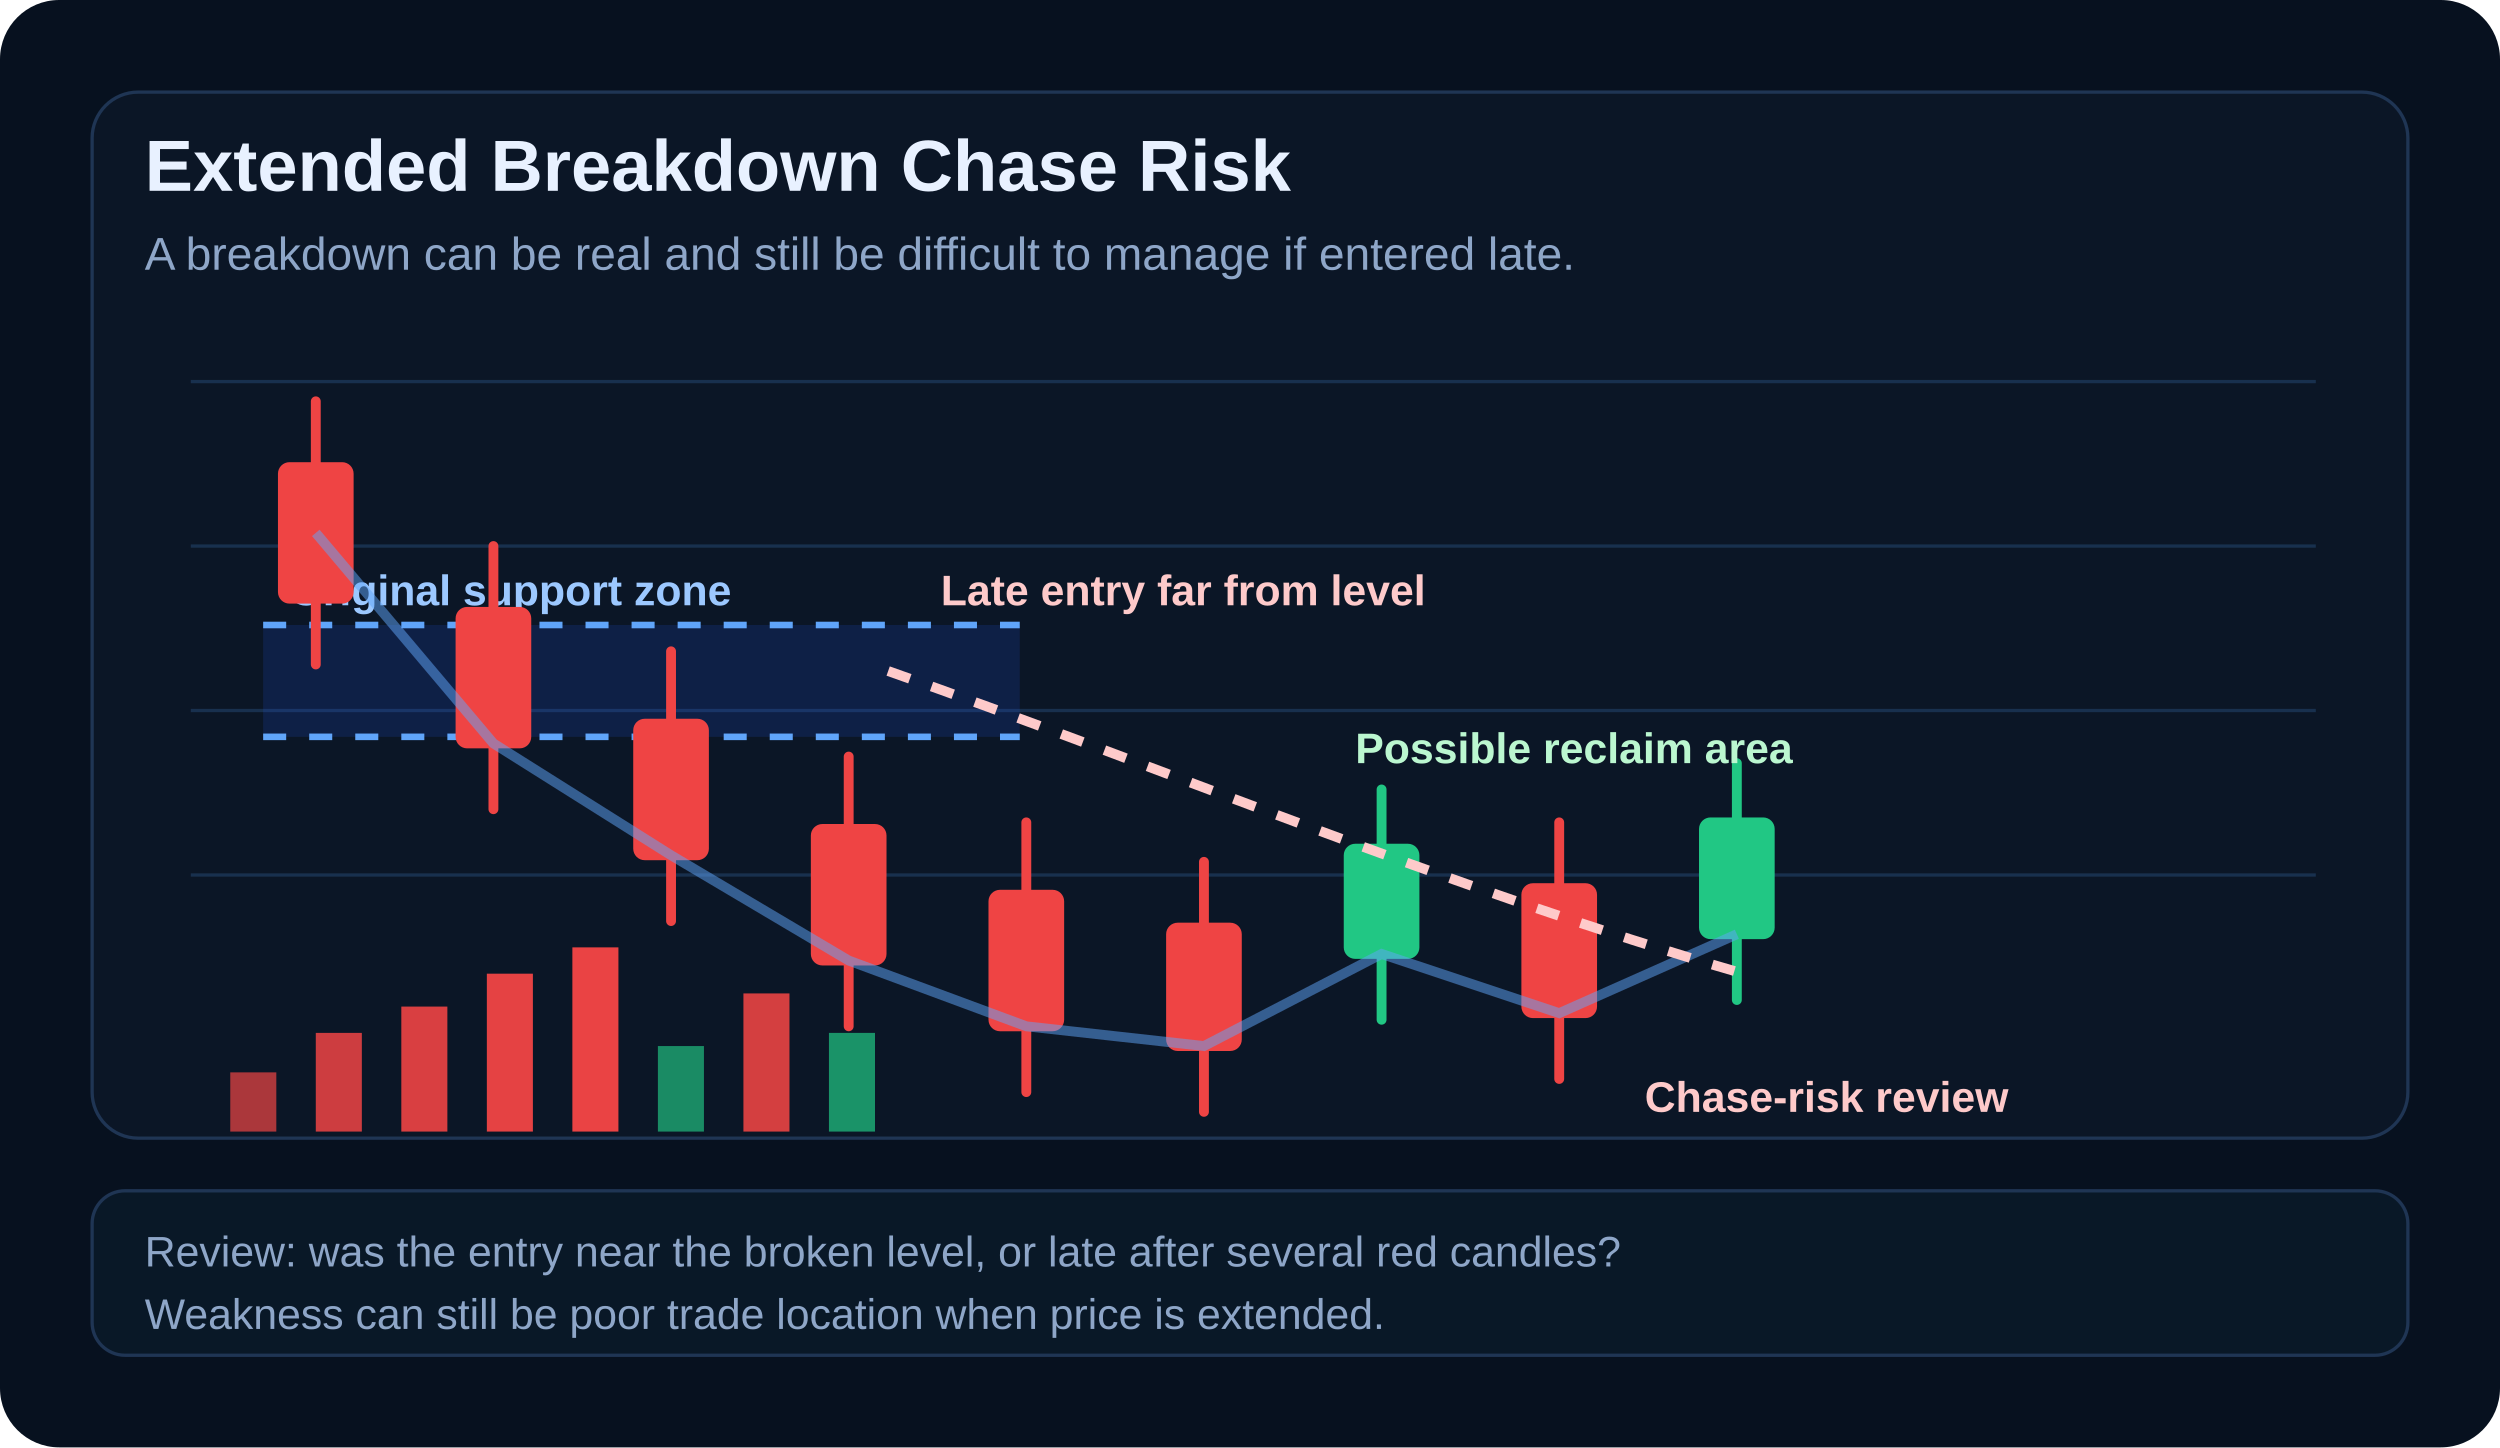
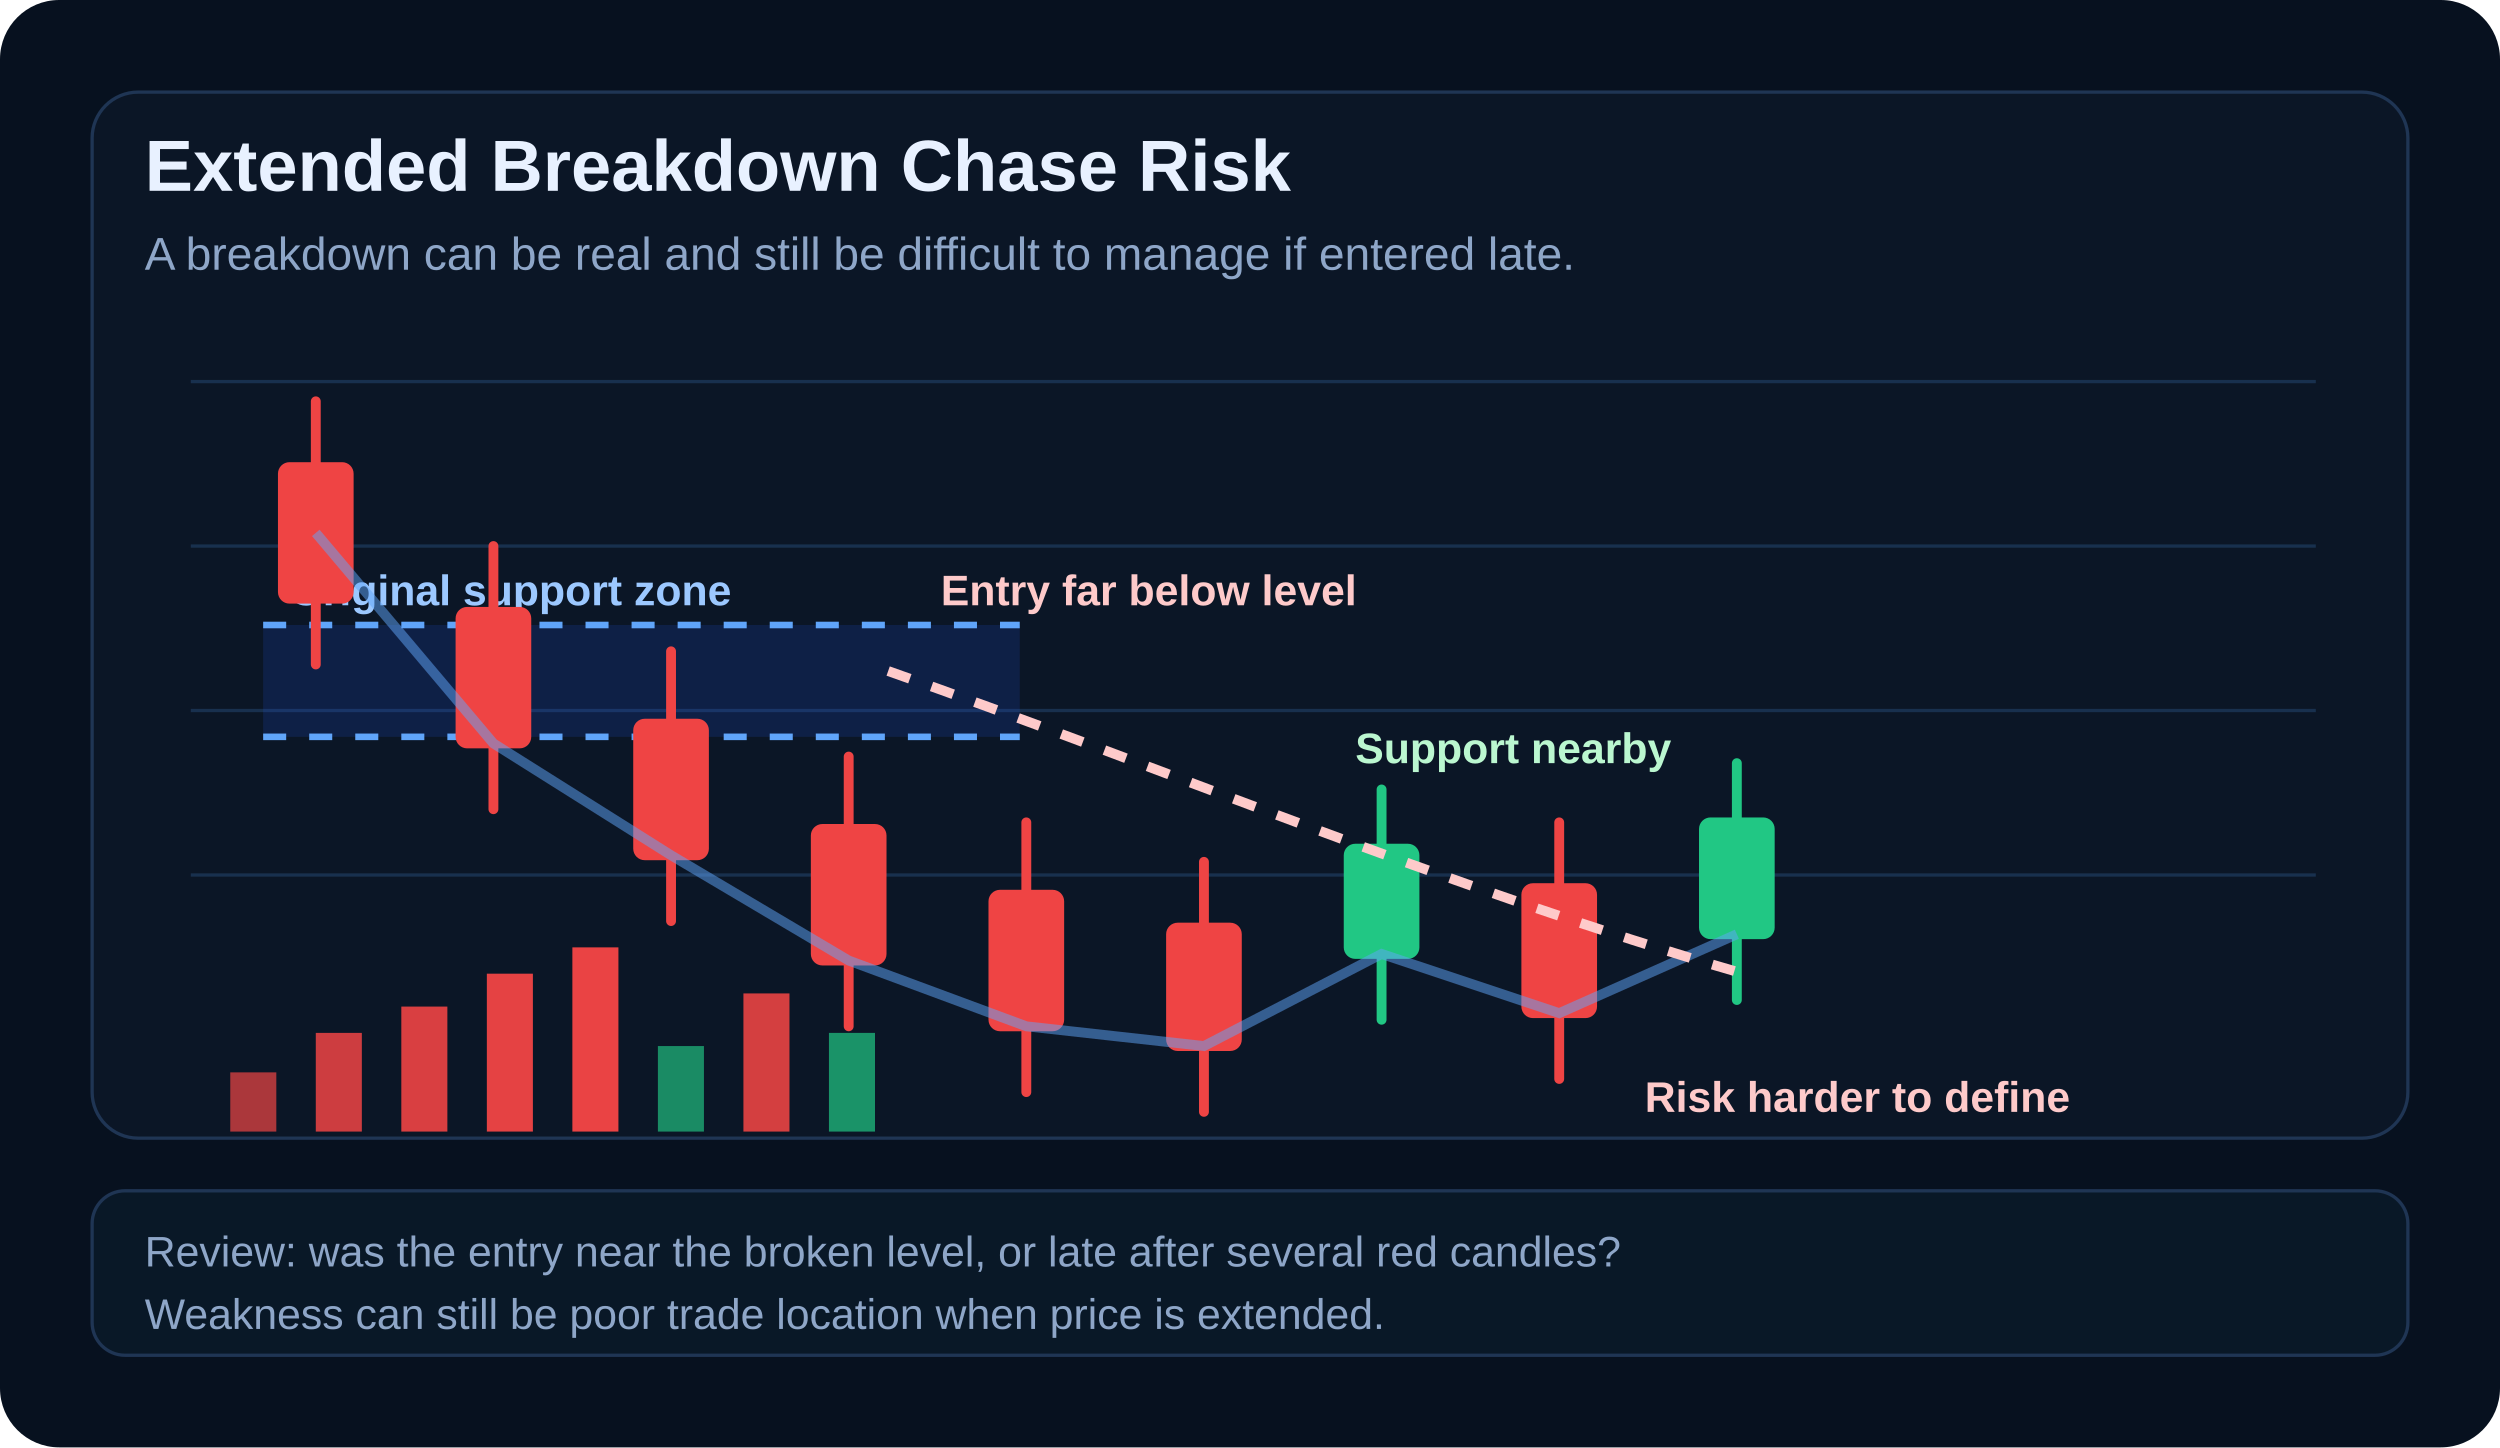
<svg xmlns="http://www.w3.org/2000/svg" viewBox="0 0 760 440" role="img" aria-labelledby="title desc">
  <rect width="760" height="440" rx="18" fill="#07111f" />
  <rect x="28" y="28" width="704" height="318" rx="14" fill="#0b1626" stroke="#1f3554" />
  <text x="44" y="58" fill="#e8f1ff" font-family="Arial, sans-serif" font-size="22" font-weight="700">Extended Breakdown Chase Risk</text>
  <text x="44" y="82" fill="#8ea6c8" font-family="Arial, sans-serif" font-size="14">A breakdown can be real and still be difficult to manage if entered late.</text>
  <g stroke="#18304e" stroke-width="1">
    <line x1="58" y1="116" x2="704" y2="116" />
    <line x1="58" y1="166" x2="704" y2="166" />
    <line x1="58" y1="216" x2="704" y2="216" />
    <line x1="58" y1="266" x2="704" y2="266" />
  </g>
  <rect x="80" y="190" width="230" height="34" fill="#1d4ed8" opacity=".18" />
  <line x1="80" y1="190" x2="310" y2="190" stroke="#60a5fa" stroke-width="2" stroke-dasharray="7 7" />
  <line x1="80" y1="224" x2="310" y2="224" stroke="#60a5fa" stroke-width="2" stroke-dasharray="7 7" />
  <text x="88" y="184" fill="#9cc8ff" font-family="Arial, sans-serif" font-size="13" font-weight="700">Original support zone</text>
  <g stroke-linecap="round" stroke-width="3">
    <g stroke="#ef4444" fill="#ef4444">
      <line x1="96" y1="122" x2="96" y2="202" />
      <rect x="86" y="142" width="20" height="40" rx="2" />
      <line x1="150" y1="166" x2="150" y2="246" />
      <rect x="140" y="186" width="20" height="40" rx="2" />
      <line x1="204" y1="198" x2="204" y2="280" />
      <rect x="194" y="220" width="20" height="40" rx="2" />
      <line x1="258" y1="230" x2="258" y2="312" />
      <rect x="248" y="252" width="20" height="40" rx="2" />
      <line x1="312" y1="250" x2="312" y2="332" />
      <rect x="302" y="272" width="20" height="40" rx="2" />
      <line x1="366" y1="262" x2="366" y2="338" />
      <rect x="356" y="282" width="20" height="36" rx="2" />
      <line x1="474" y1="250" x2="474" y2="328" />
      <rect x="464" y="270" width="20" height="38" rx="2" />
    </g>
    <g stroke="#21c784" fill="#21c784">
      <line x1="420" y1="240" x2="420" y2="310" />
      <rect x="410" y="258" width="20" height="32" rx="2" />
      <line x1="528" y1="232" x2="528" y2="304" />
      <rect x="518" y="250" width="20" height="34" rx="2" />
    </g>
  </g>
  <path d="M96 162 L150 226 L204 260 L258 292 L312 312 L366 318 L420 290 L474 308 L528 284" fill="none" stroke="#60a5fa" stroke-width="3" opacity=".5" />
  <path d="M270 204 C350 232 440 270 530 296" fill="none" stroke="#fecaca" stroke-width="3" stroke-dasharray="7 7" />
  <g font-family="Arial, sans-serif" font-size="13" font-weight="700">
-     <text x="286" y="184" fill="#fecaca">Late entry far from level</text>
-     <text x="412" y="232" fill="#bbf7d0">Possible reclaim area</text>
-     <text x="500" y="338" fill="#fecaca">Chase-risk review</text>
+     <text x="286" y="184" fill="#fecaca">Entry far below level</text>
+     <text x="412" y="232" fill="#bbf7d0">Support nearby</text>
+     <text x="500" y="338" fill="#fecaca">Risk harder to define</text>
  </g>
  <g>
    <rect x="70" y="326" width="14" height="18" fill="#ef4444" opacity=".7" />
    <rect x="96" y="314" width="14" height="30" fill="#ef4444" opacity=".85" />
    <rect x="122" y="306" width="14" height="38" fill="#ef4444" opacity=".9" />
    <rect x="148" y="296" width="14" height="48" fill="#ef4444" opacity=".95" />
    <rect x="174" y="288" width="14" height="56" fill="#ef4444" opacity=".98" />
    <rect x="200" y="318" width="14" height="26" fill="#21c784" opacity=".66" />
    <rect x="226" y="302" width="14" height="42" fill="#ef4444" opacity=".88" />
    <rect x="252" y="314" width="14" height="30" fill="#21c784" opacity=".7" />
  </g>
  <rect x="28" y="362" width="704" height="50" rx="10" fill="#091827" stroke="#1f3554" />
  <text x="44" y="385" fill="#8ea6c8" font-family="Arial, sans-serif" font-size="13">Review: was the entry near the broken level, or late after several red candles?</text>
  <text x="44" y="404" fill="#8ea6c8" font-family="Arial, sans-serif" font-size="13">Weakness can still be poor trade location when price is extended.</text>
</svg>
